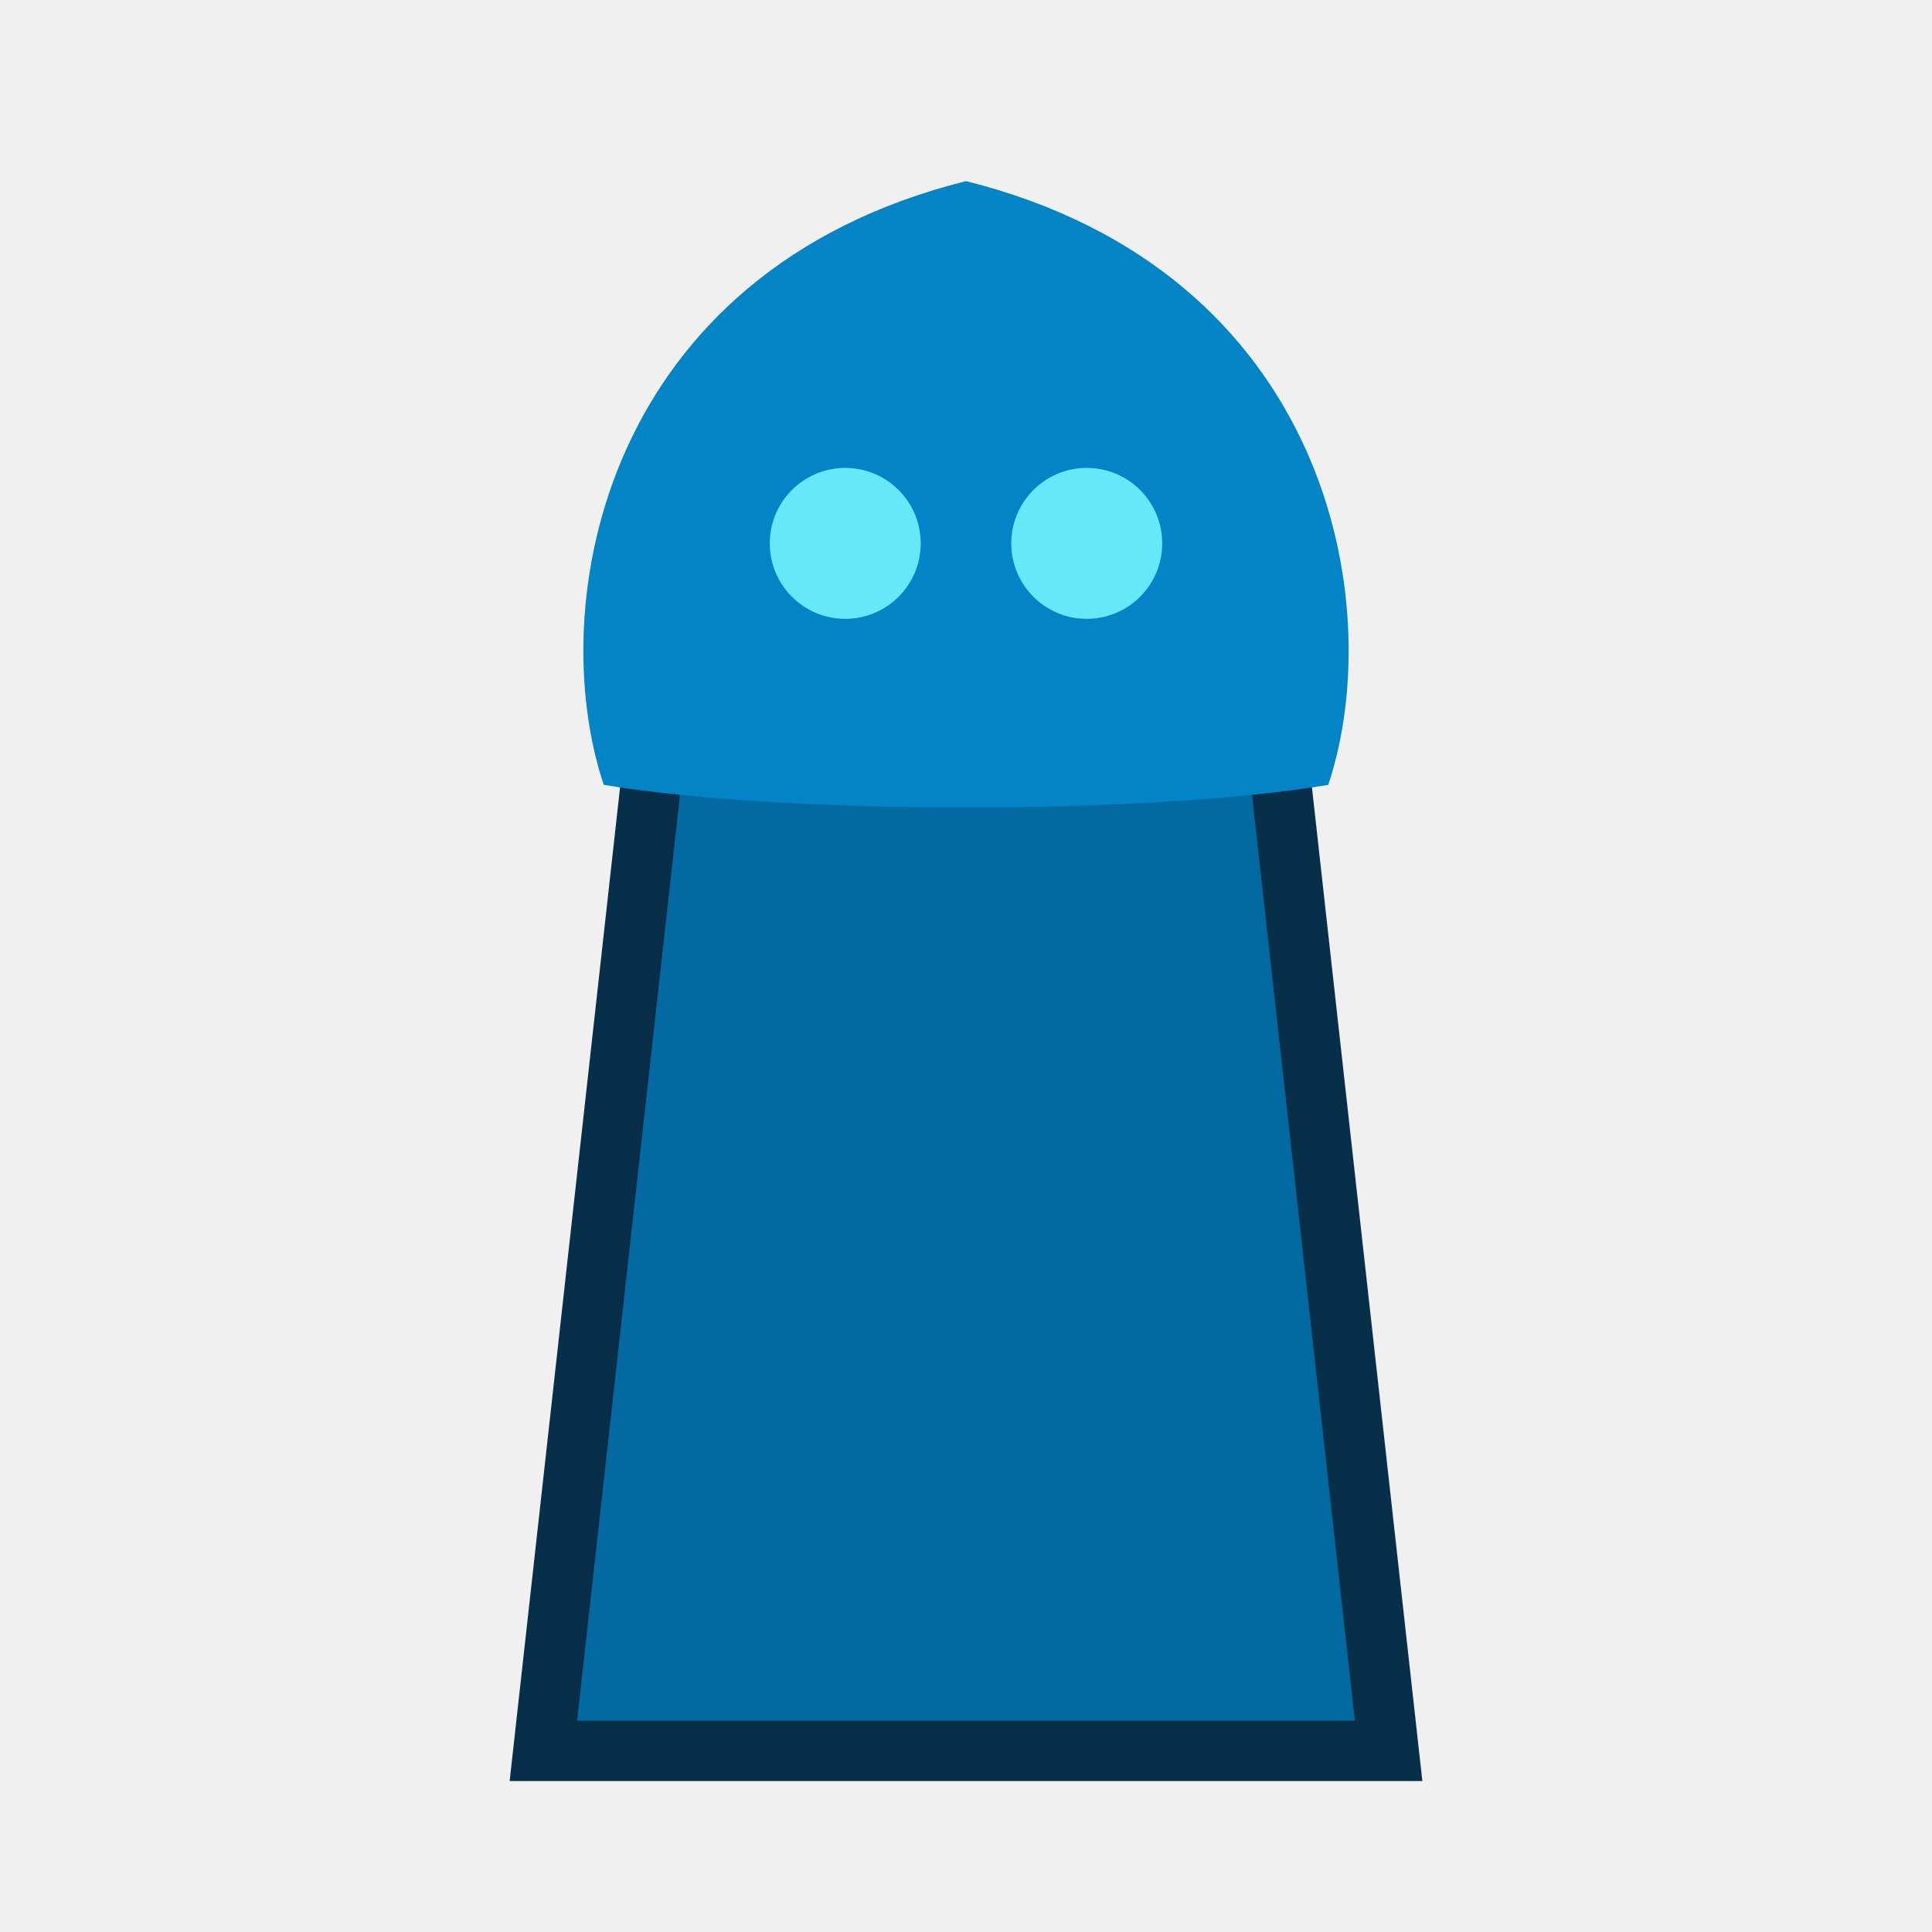
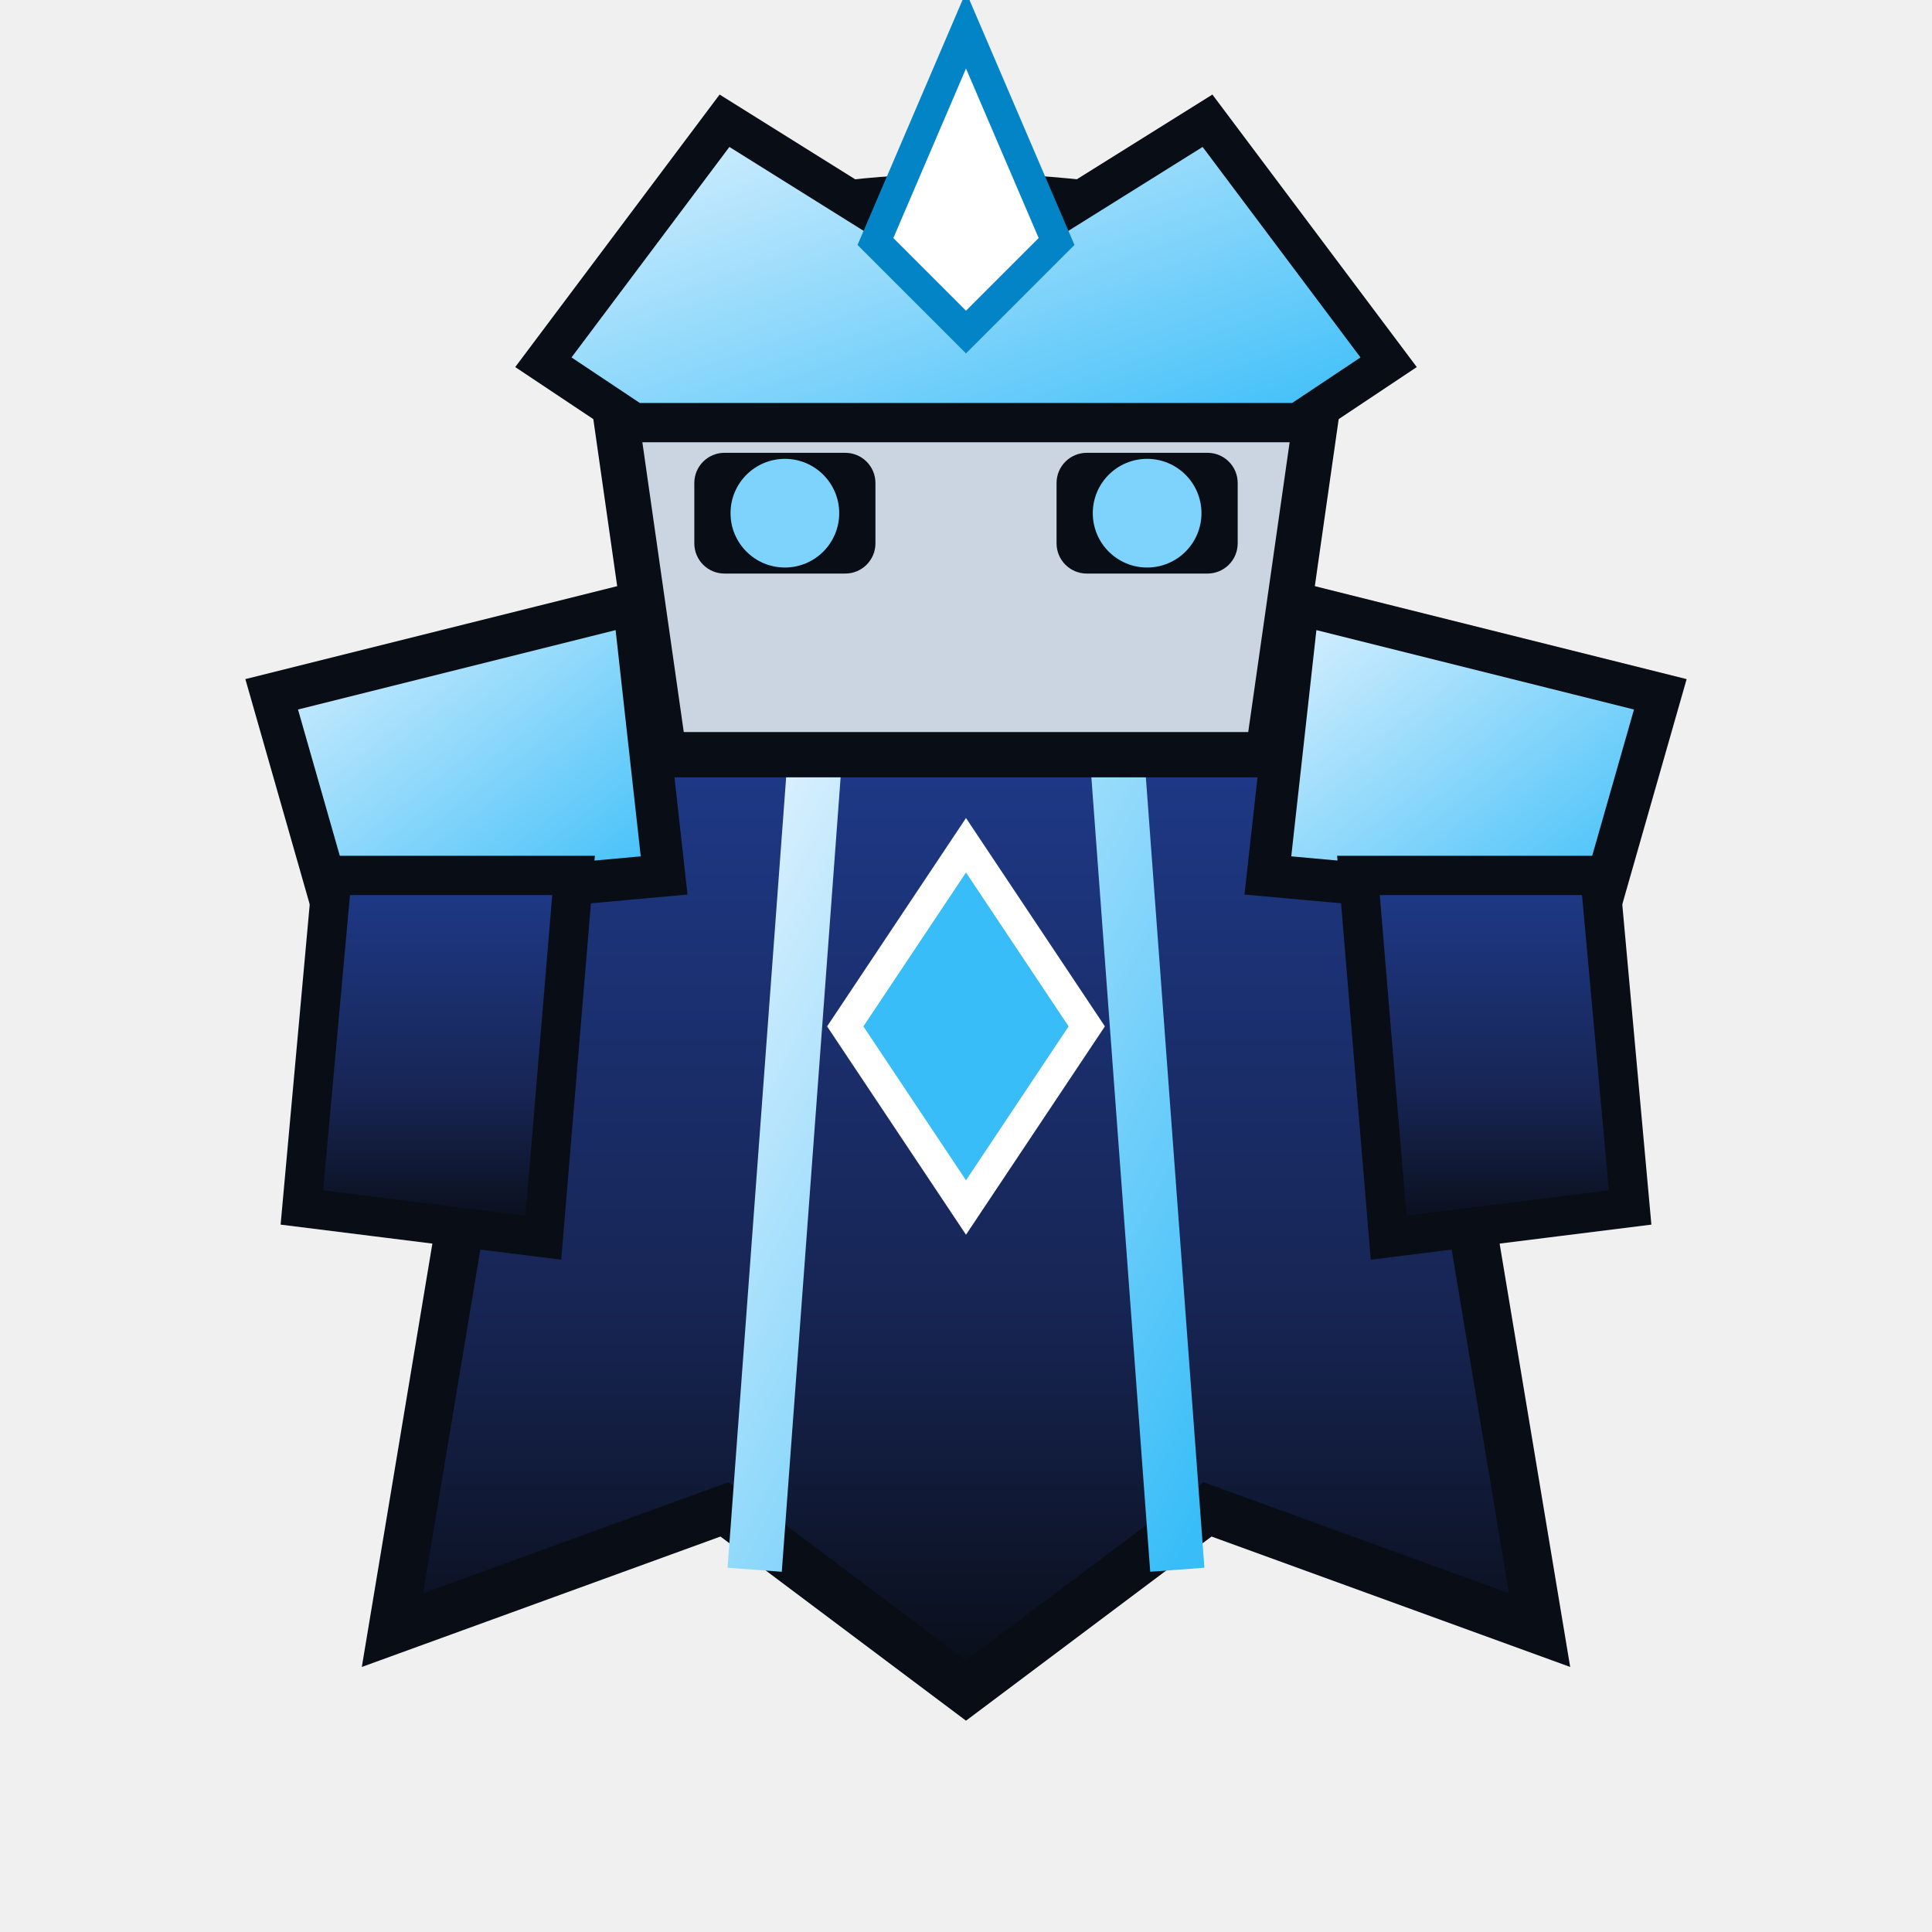
- <svg xmlns="http://www.w3.org/2000/svg" width="32" height="32" viewBox="0 0 64 64">
-   <path d="M 22 22 L 42 22 L 46 58 L 18 58 Z" fill="#0369a1" stroke="#082f49" stroke-width="2" />
-   <path d="M 32 6 C 20 9, 18 20, 20 26 C 26 27, 38 27, 44 26 C 46 20, 44 9, 32 6 Z" fill="#0284c7" />
-   <circle cx="28" cy="18" r="2.5" fill="#67e8f9" />
-   <circle cx="36" cy="18" r="2.5" fill="#67e8f9" />
+ <svg xmlns="http://www.w3.org/2000/svg" width="48" height="48" viewBox="0 0 64 64">
+   <defs>
+     <linearGradient id="lichRobe" x1="0%" y1="0%" x2="0%" y2="100%">
+       <stop offset="0%" stop-color="#1e3a8a" />
+       <stop offset="60%" stop-color="#172554" />
+       <stop offset="100%" stop-color="#090d16" />
+     </linearGradient>
+     <linearGradient id="iceTrim" x1="0%" y1="0%" x2="100%" y2="100%">
+       <stop offset="0%" stop-color="#e0f2fe" />
+       <stop offset="100%" stop-color="#38bdf8" />
+     </linearGradient>
+   </defs>
+   <path d="M 18 24 L 13 54 L 24 50 L 32 56 L 40 50 L 51 54 L 46 24 Z" fill="url(#lichRobe)" stroke="#090d16" stroke-width="1.6" />
+   <path d="M 27 25 L 25 52 M 37 25 L 39 52" stroke="url(#iceTrim)" stroke-width="1.8" />
+   <polygon points="32,28 36,34 32,40 28,34" fill="#38bdf8" stroke="#ffffff" stroke-width="1" />
+   <polygon points="9,23 21,20 22,29 11,30" fill="url(#iceTrim)" stroke="#090d16" stroke-width="1.4" />
+   <polygon points="55,23 43,20 42,29 53,30" fill="url(#iceTrim)" stroke="#090d16" stroke-width="1.4" />
+   <path d="M 11 29 L 19 29 L 18 41 L 10 40 Z" fill="url(#lichRobe)" stroke="#090d16" stroke-width="1.3" />
+   <path d="M 45 29 L 53 29 L 54 40 L 46 41 Z" fill="url(#lichRobe)" stroke="#090d16" stroke-width="1.3" />
+   <path d="M 20 11 C 20 5 44 5 44 11 L 42 25 L 22 25 Z" fill="#cbd5e1" stroke="#090d16" stroke-width="1.5" />
+   <polygon points="18,12 24,4 32,9 40,4 46,12 43,14 21,14" fill="url(#iceTrim)" stroke="#090d16" stroke-width="1.3" />
+   <polygon points="32,1 35,8 32,11 29,8" fill="#ffffff" stroke="#0284c7" stroke-width="1" />
+   <rect x="23" y="15" width="6" height="4" rx="1" fill="#090d16" />
+   <rect x="35" y="15" width="6" height="4" rx="1" fill="#090d16" />
+   <circle cx="26" cy="17" r="1.8" fill="#7dd3fc" />
+   <circle cx="38" cy="17" r="1.8" fill="#7dd3fc" />
</svg>
